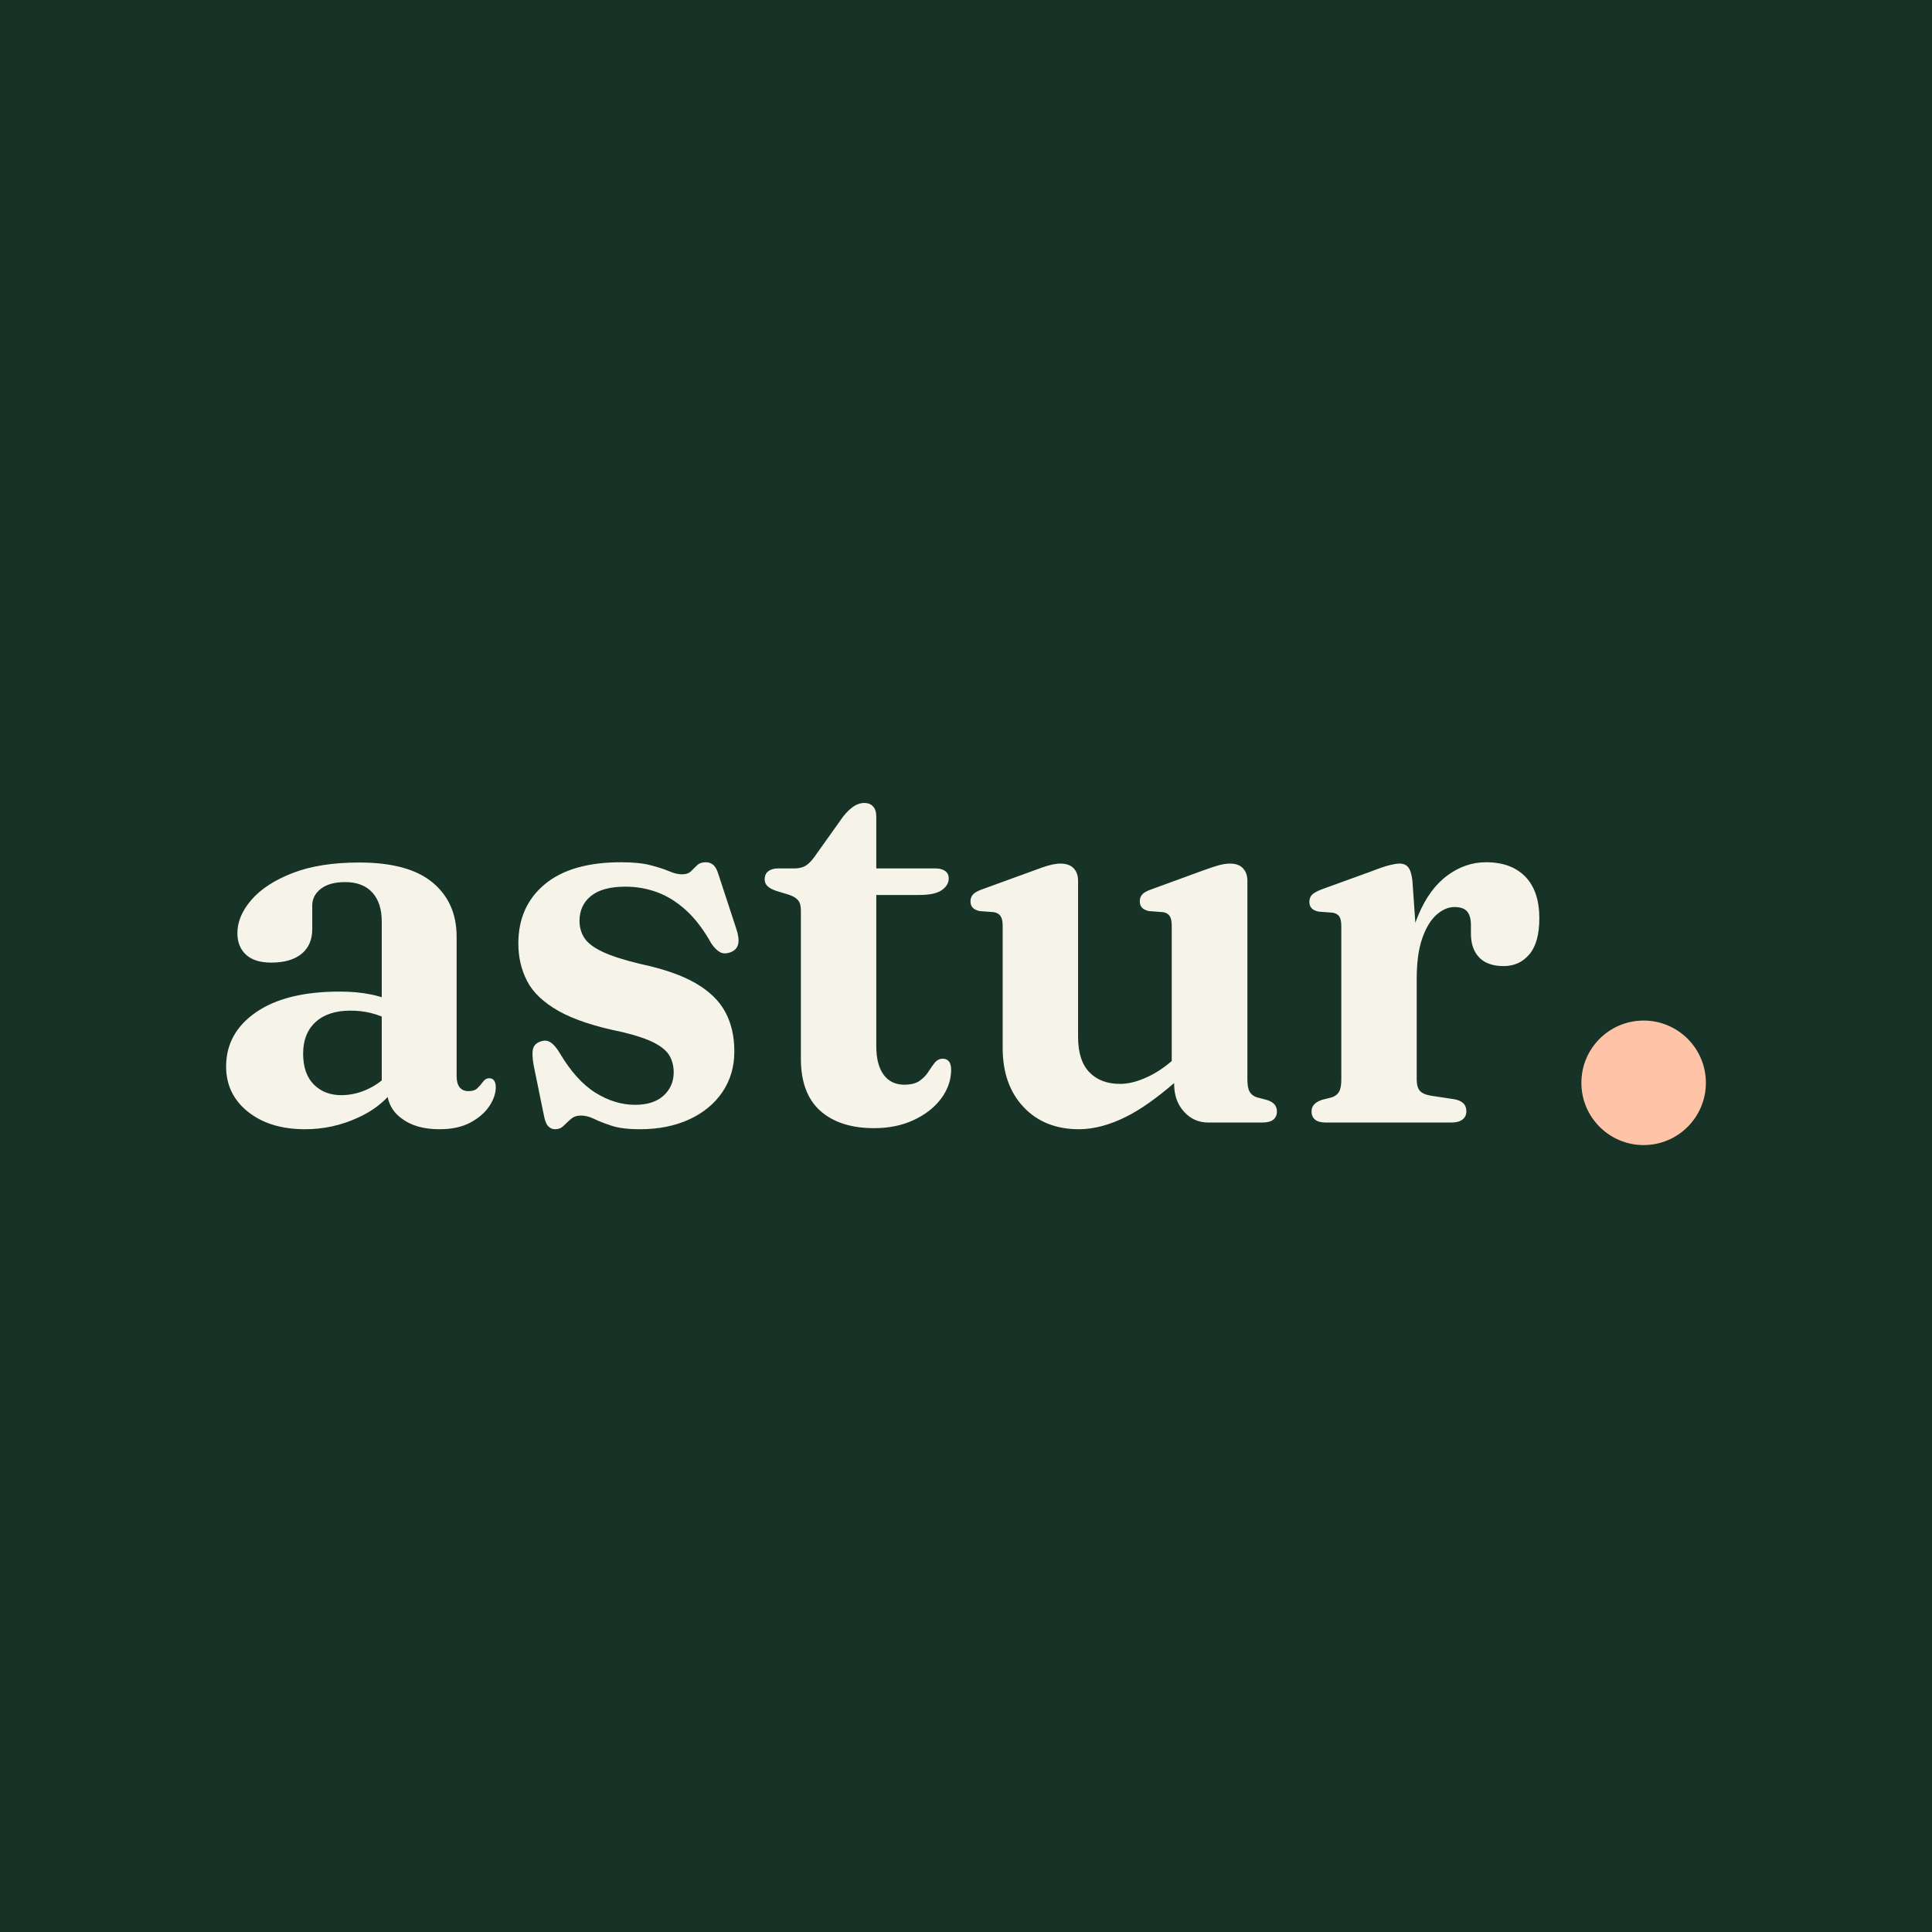
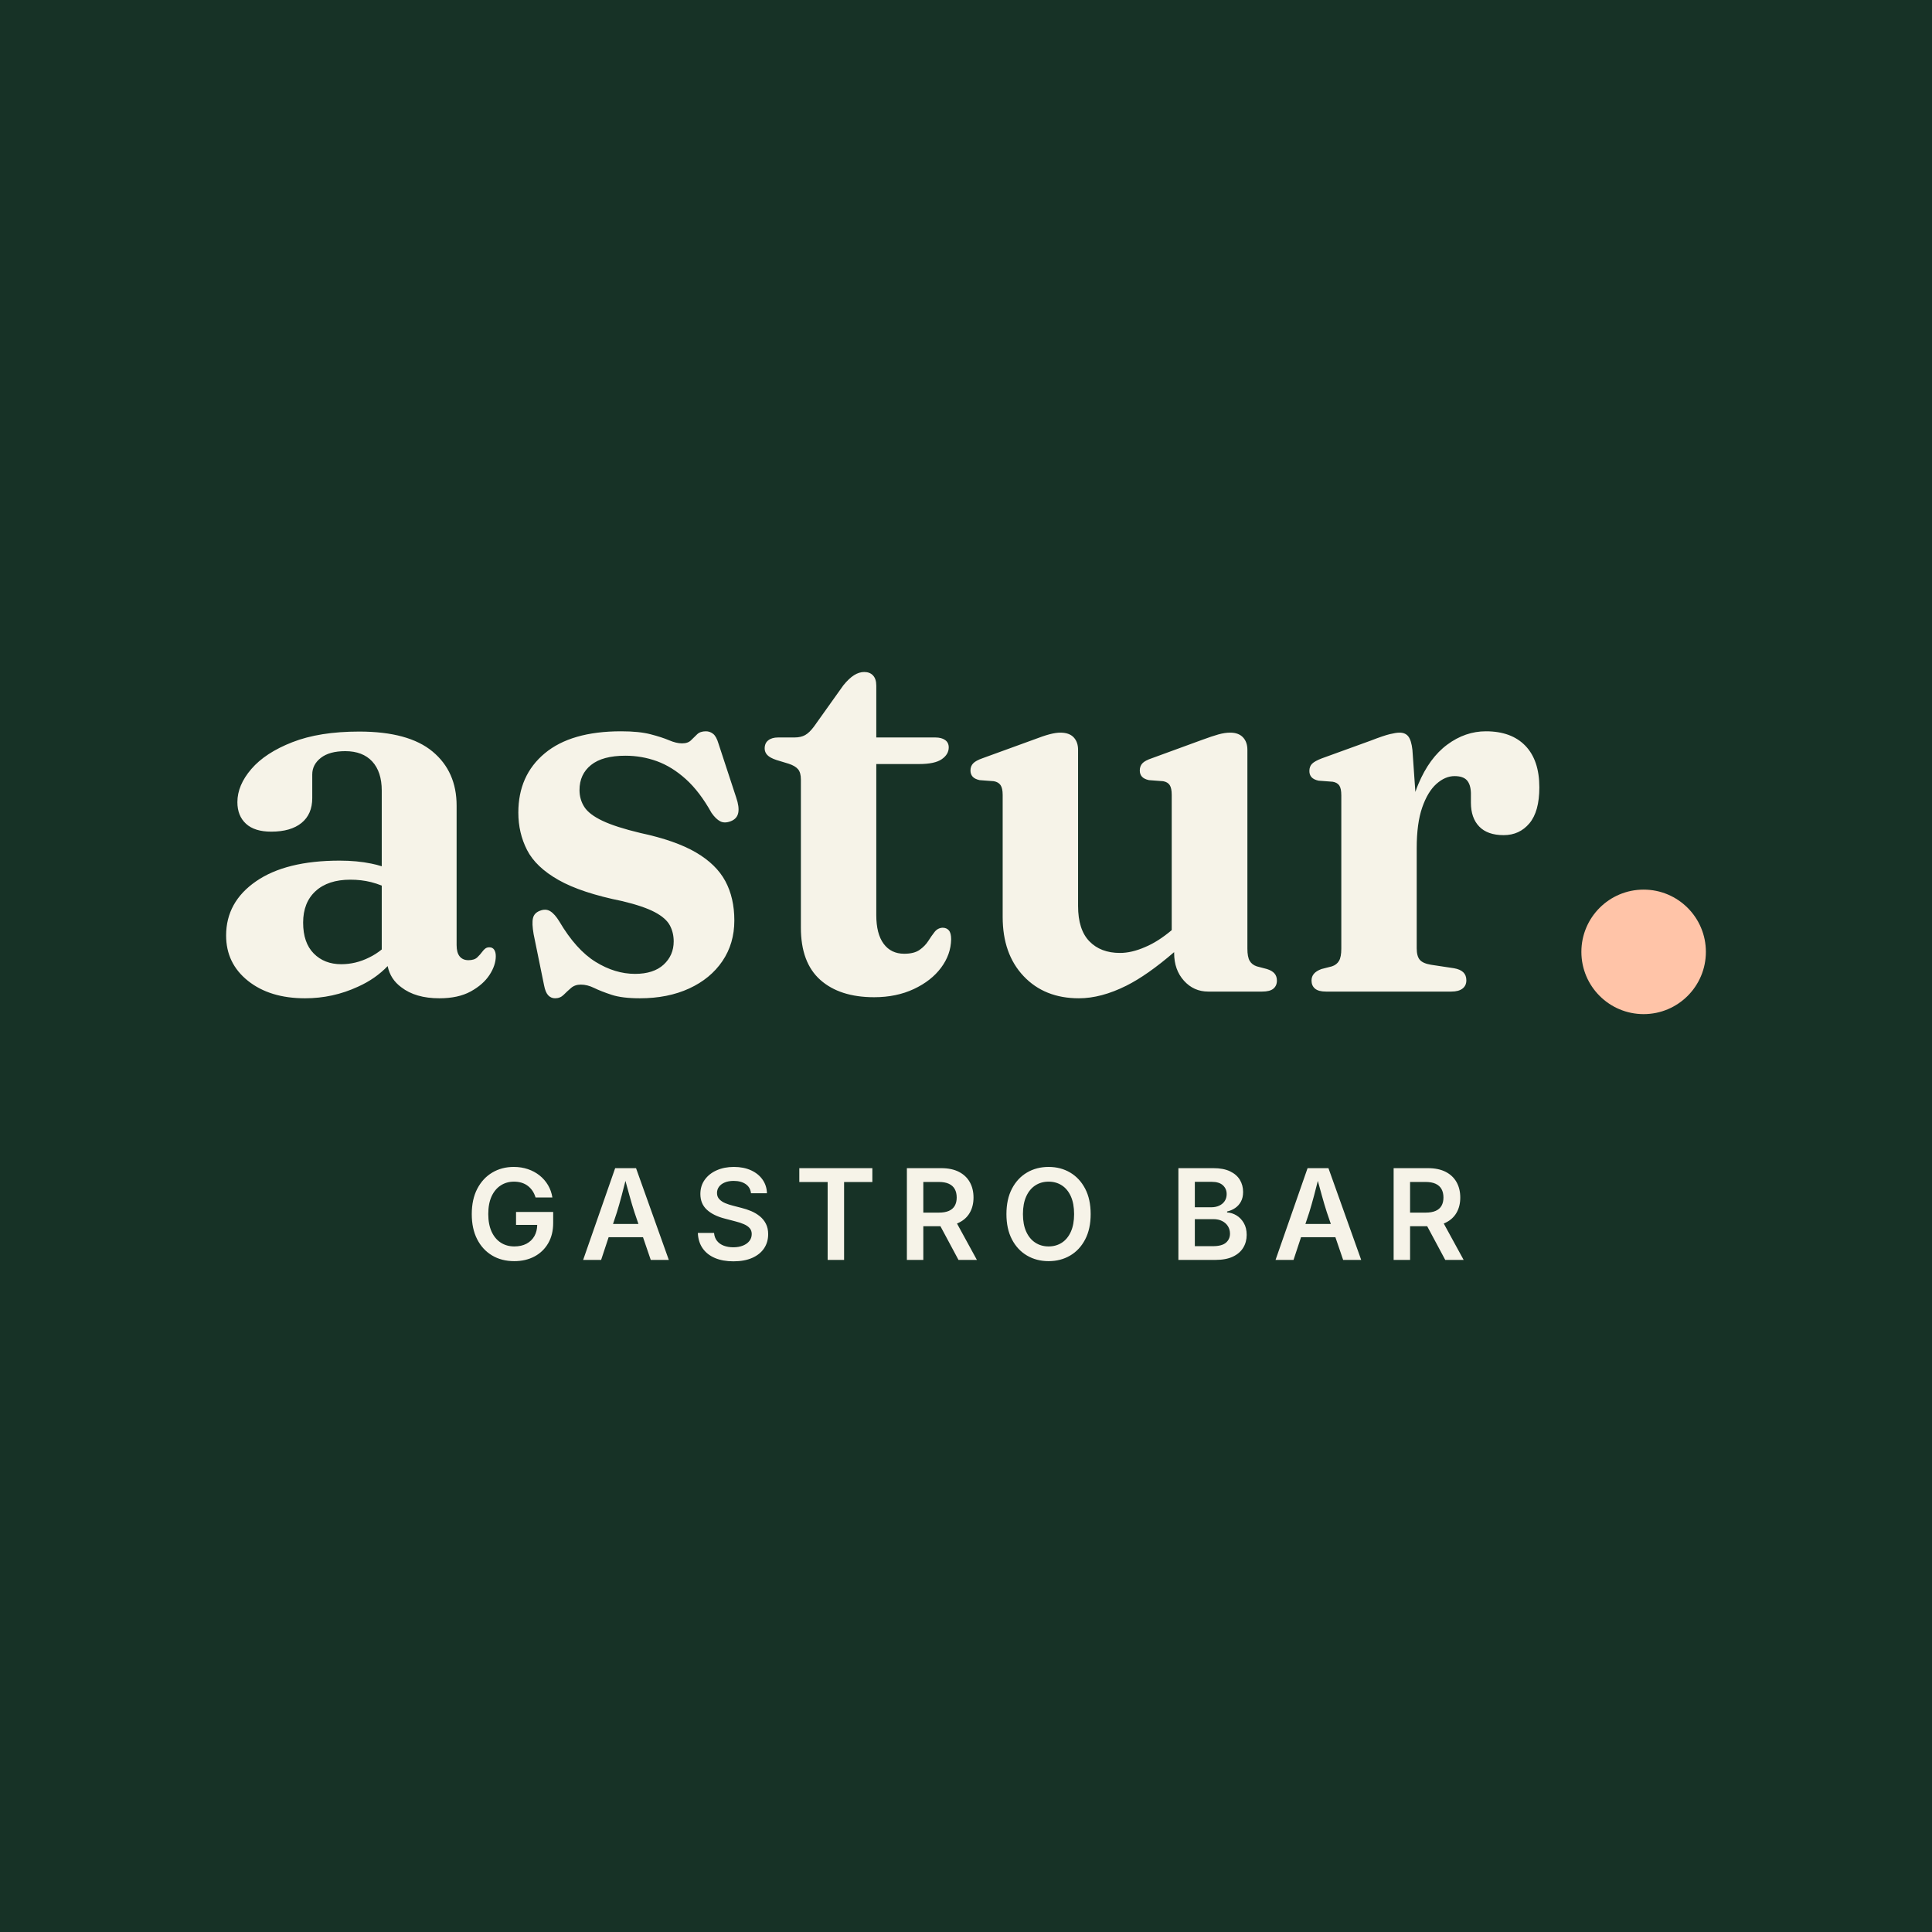
<svg xmlns="http://www.w3.org/2000/svg" viewBox="0 0 1080 1080" width="1080" height="1080">
  <rect width="1080" height="1080" fill="#173226" />
-   <g transform="translate(113.5 627.5)">
+   <g transform="translate(113.5 554.3)">
    <path d="M12.90-31.35L12.90-31.35Q12.90-50.10 29.63-61.65Q46.35-73.20 76.35-73.20L76.35-73.20Q86.10-73.20 94.05-71.55L94.05-71.55Q97.05-70.95 99.90-70.05L99.90-70.05L99.90-112.35Q99.90-122.85 94.58-128.63Q89.25-134.40 79.50-134.40L79.50-134.40Q70.65-134.40 65.85-130.65Q61.05-126.90 61.05-121.35L61.05-121.35L61.05-108.15Q61.05-99.15 55.05-94.27Q49.05-89.40 38.10-89.40L38.10-89.40Q28.80-89.40 24-93.83Q19.20-98.25 19.20-105.90L19.20-105.90Q19.20-115.35 27-124.42Q34.80-133.50 49.95-139.42Q65.10-145.35 87.30-145.35L87.30-145.35Q114.90-145.35 128.32-134.17Q141.75-123 141.75-103.95L141.75-103.95L141.75-25.95Q141.75-21.75 143.47-19.65Q145.20-17.55 148.35-17.55L148.35-17.55Q151.65-17.55 153.30-19.13Q154.95-20.70 156.15-22.35L156.15-22.35Q156.90-23.40 157.80-24.07Q158.70-24.75 160.05-24.75L160.05-24.75Q161.85-24.75 162.75-23.40Q163.65-22.05 163.65-19.80L163.65-19.80Q163.65-14.70 160.13-9.30Q156.60-3.90 149.63-0.07Q142.65 3.75 132.15 3.75L132.15 3.75Q118.80 3.75 110.85-2.40L110.85-2.40Q104.70-6.90 103.20-14.25L103.20-14.25Q96.30-7.05 86.55-2.70L86.55-2.70Q72.60 3.75 57 3.75L57 3.75Q37.35 3.75 25.13-6Q12.90-15.75 12.90-31.35ZM99.90-23.55L99.90-59.25Q96.90-60.45 93.90-61.20L93.90-61.20Q88.50-62.55 82.35-62.55L82.35-62.55Q69.90-62.55 62.92-56.17Q55.95-49.80 55.95-38.55Q55.95-27.30 61.88-21.30Q67.80-15.30 77.25-15.30L77.25-15.30Q85.35-15.30 92.85-19.05L92.85-19.05Q96.60-20.85 99.90-23.55L99.90-23.55ZM241.50-9.90L241.50-9.90Q251.85-9.90 257.48-15.07Q263.10-20.25 263.10-28.05L263.10-28.05Q263.10-33 260.93-37.05Q258.75-41.10 252.53-44.40Q246.30-47.70 234.45-50.55L234.45-50.55Q211.35-55.20 198.68-62.40Q186-69.60 181.13-79.13Q176.25-88.65 176.25-100.05L176.25-100.05Q176.25-120.90 191.03-133.20Q205.80-145.50 233.70-145.50L233.70-145.50Q243.75-145.50 250.13-143.85Q256.50-142.20 260.55-140.47Q264.60-138.75 267.75-138.75L267.75-138.75Q271.05-138.75 272.77-140.47Q274.50-142.20 276.23-143.85Q277.95-145.50 281.10-145.50L281.10-145.50Q283.35-145.50 285.15-144.07Q286.95-142.65 288.15-138.60L288.15-138.60L298.05-108.45Q299.85-103.20 299.18-99.90Q298.50-96.60 295.05-95.25L295.05-95.25Q291.60-93.90 289.13-95.17Q286.65-96.45 284.25-99.90L284.25-99.90Q277.65-111.75 269.93-118.72Q262.20-125.70 253.73-128.78Q245.25-131.85 236.10-131.85L236.10-131.85Q223.35-131.85 216.90-126.67Q210.45-121.50 210.45-112.65L210.45-112.65Q210.45-107.40 213.15-103.20Q215.85-99 223.28-95.47Q230.70-91.95 244.50-88.65L244.50-88.65Q264.15-84.45 275.55-77.77Q286.95-71.10 291.98-61.72Q297-52.35 297-39.75L297-39.75Q297-26.85 290.32-17.02Q283.65-7.20 271.73-1.72Q259.80 3.75 244.20 3.75L244.20 3.75Q234.30 3.75 228.38 1.80Q222.45-0.15 218.63-2.02Q214.80-3.90 211.20-3.90L211.20-3.90Q207.90-3.90 205.72-2.02Q203.55-0.15 201.60 1.80Q199.65 3.75 196.80 3.75L196.80 3.75Q194.55 3.75 192.97 2.10Q191.40 0.45 190.65-3.45L190.65-3.45L184.80-32.10Q183.75-38.10 184.43-41.02Q185.10-43.95 188.25-45.15L188.25-45.15Q191.55-46.50 194.10-44.92Q196.65-43.35 199.20-39.15L199.20-39.15Q208.50-23.40 219.38-16.65Q230.25-9.90 241.50-9.90ZM327.45-127.35L327.45-127.35L320.55-129.45Q316.95-130.65 315.45-132.22Q313.95-133.80 313.95-135.90L313.95-135.90Q313.95-138.90 315.98-140.47Q318-142.05 321.45-142.05L321.45-142.05L330.60-142.05Q334.20-142.05 336.60-143.40Q339-144.75 341.55-148.20L341.55-148.20L357.90-171.15Q361.05-175.05 363.90-176.85Q366.75-178.65 369.60-178.65L369.60-178.65Q372.75-178.65 374.55-176.70Q376.35-174.75 376.35-171L376.35-171L376.35-142.05L409.35-142.05Q412.80-142.05 414.82-140.63Q416.85-139.20 416.85-136.50L416.85-136.50Q416.85-132.60 412.95-129.90Q409.05-127.20 400.35-127.20L400.35-127.20L376.35-127.20L376.35-42.75Q376.35-32.25 380.48-26.70Q384.60-21.15 391.95-21.15L391.95-21.15Q397.50-21.15 400.57-23.32Q403.65-25.50 405.45-28.35Q407.25-31.20 408.98-33.38Q410.70-35.55 413.40-35.70L413.40-35.70Q415.65-35.70 416.93-34.20Q418.20-32.70 418.20-29.25L418.20-29.25Q418.05-20.70 412.57-13.35Q407.10-6 397.35-1.43Q387.60 3.15 375.15 3.15L375.15 3.15Q355.95 3.15 345.07-6.52Q334.20-16.20 334.20-35.70L334.20-35.70L334.20-118.50Q334.20-122.40 332.63-124.27Q331.05-126.15 327.45-127.35ZM542.85-21.60L542.85-21.60L542.85-22.05Q527.85-9.15 516.15-3.30L516.15-3.30Q502.05 3.75 489.60 3.75L489.60 3.75Q470.40 3.75 458.70-8.63Q447-21 447-41.70L447-41.70L447-109.95Q447-113.70 445.80-115.42Q444.60-117.15 442.05-117.60L442.05-117.60L434.10-118.20Q431.40-118.80 430.20-120.15Q429-121.50 429-123.60L429-123.60Q429-126 430.50-127.57Q432-129.15 435.90-130.50L435.90-130.50L463.95-140.70Q469.80-142.95 473.25-143.85Q476.70-144.75 479.25-144.75L479.25-144.75Q484.20-144.75 486.68-142.13Q489.15-139.50 489.15-135.15L489.15-135.15L489.15-47.85Q489.15-34.65 495.45-28.13Q501.75-21.60 512.55-21.60L512.55-21.60Q519.15-21.60 526.65-24.90L526.65-24.90Q533.85-27.90 541.50-34.35L541.50-34.35L541.50-109.95Q541.50-113.70 540.38-115.42Q539.25-117.15 536.70-117.60L536.70-117.60L528.75-118.20Q526.05-118.80 524.85-120.15Q523.65-121.50 523.65-123.60L523.65-123.60Q523.65-126 525.08-127.57Q526.50-129.15 530.55-130.50L530.55-130.50L558.45-140.70Q564.15-142.80 567.67-143.78Q571.20-144.75 574.20-144.75L574.20-144.75Q578.85-144.75 581.33-142.13Q583.80-139.50 583.80-135.15L583.80-135.15L583.80-24Q583.80-19.35 585.08-17.18Q586.35-15 589.05-14.10L589.05-14.10L594.75-12.60Q597.60-11.70 598.95-10.13Q600.30-8.55 600.30-6.15L600.30-6.15Q600.30-3.30 598.35-1.65Q596.40 0 592.05 0L592.05 0L561.90 0Q553.80 0 548.33-6.08Q542.85-12.15 542.85-21.60ZM676.05-135.15L676.05-135.15L677.70-111.60Q678.45-113.85 679.35-115.95L679.35-115.95Q685.50-130.65 695.55-138.07Q705.60-145.50 717.15-145.50L717.15-145.50Q731.40-145.50 739.20-137.40Q747-129.30 747-114.15L747-114.15Q747-100.65 741.45-94.05Q735.90-87.45 727.05-87.45L727.05-87.45Q718.05-87.45 713.40-92.25Q708.75-97.05 708.75-105.60L708.75-105.60L708.75-111Q708.60-115.80 706.50-118.13Q704.40-120.45 699.60-120.45L699.60-120.45Q694.35-120.45 689.47-116.10Q684.60-111.75 681.52-102.90Q678.45-94.05 678.45-80.25L678.45-80.25L678.45-24.15Q678.45-19.80 680.17-17.77Q681.90-15.75 686.40-15L686.40-15L699.30-13.05Q702.75-12.45 704.47-10.80Q706.20-9.15 706.20-6.30L706.20-6.30Q706.20-3.30 704.02-1.65Q701.85 0 697.80 0L697.80 0L627.75 0Q623.55 0 621.60-1.65Q619.65-3.30 619.65-6.15L619.65-6.15Q619.65-8.40 621-9.97Q622.35-11.55 625.20-12.60L625.20-12.60L631.05-14.10Q633.75-15 635.02-17.18Q636.30-19.35 636.30-24L636.30-24L636.30-109.65Q636.30-113.55 635.17-115.20Q634.05-116.85 631.50-117.30L631.50-117.30L623.55-117.90Q620.85-118.50 619.65-119.85Q618.45-121.20 618.45-123.30L618.45-123.30Q618.45-125.85 619.95-127.35Q621.45-128.85 625.35-130.35L625.35-130.35L652.65-140.25Q660-143.10 663.45-143.92Q666.90-144.75 668.85-144.75L668.85-144.75Q672.15-144.75 673.80-142.57Q675.45-140.40 676.05-135.15Z" fill="#f6f3e8" />
    <circle cx="805.3" cy="-22.2" r="34.8" fill="#ffc4a8" />
+     <path d="M173.97 150.69L173.97 150.69Q166.88 150.69 161.55 147.49Q156.21 144.29 153.21 138.40Q150.22 132.51 150.22 124.42L150.22 124.42Q150.22 116.13 153.30 110.22Q156.38 104.32 161.68 101.17Q166.98 98.02 173.70 98.02L173.70 98.02Q177.93 98.02 181.60 99.26Q185.26 100.50 188.14 102.79Q191.01 105.08 192.85 108.21Q194.70 111.34 195.28 115.09L195.28 115.09L185.88 115.09Q185.26 113.03 184.18 111.41Q183.09 109.79 181.56 108.62Q180.03 107.45 178.09 106.85Q176.14 106.25 173.80 106.25L173.80 106.25Q169.67 106.25 166.42 108.35Q163.16 110.45 161.30 114.47Q159.45 118.50 159.45 124.35L159.45 124.35Q159.45 130.14 161.30 134.18Q163.16 138.23 166.43 140.34Q169.70 142.46 174.01 142.46L174.01 142.46Q177.93 142.46 180.81 140.95Q183.68 139.43 185.26 136.64L185.26 136.64Q186.74 133.99 186.81 130.41L186.81 130.41L174.97 130.41L174.97 123.18L195.73 123.18L195.73 129.35Q195.73 135.92 192.92 140.72Q190.12 145.52 185.21 148.11Q180.31 150.69 173.97 150.69ZM222.53 150L212.48 150L230.38 98.71L242.05 98.71L260.37 150L250.28 150L245.94 137.30L226.73 137.30L222.53 150ZM229.18 129.90L243.39 129.90L241.16 123.36Q239.81 119.23 238.37 113.99L238.37 113.99Q237.34 110.27 236.13 105.83L236.13 105.83Q234.99 110.34 234.00 114.10L234.00 114.10Q232.59 119.36 231.35 123.36L231.35 123.36L229.18 129.90ZM296.50 150.79L296.50 150.79Q290.54 150.79 286.15 148.93Q281.77 147.07 279.29 143.53Q276.81 139.98 276.60 134.92L276.60 134.92L285.66 134.92Q285.90 137.61 287.34 139.40Q288.79 141.19 291.16 142.07Q293.54 142.94 296.43 142.94L296.43 142.94Q299.46 142.94 301.78 142.01Q304.11 141.08 305.42 139.41Q306.72 137.75 306.72 135.54L306.72 135.54Q306.72 133.55 305.57 132.24Q304.42 130.93 302.33 130.02Q300.25 129.10 297.46 128.42L297.46 128.42L291.65 126.90Q285.21 125.25 281.61 121.91Q278.01 118.57 278.01 113.13L278.01 113.13Q278.01 108.59 280.46 105.18Q282.90 101.77 287.14 99.90Q291.37 98.02 296.74 98.02L296.74 98.02Q302.21 98.02 306.34 99.91Q310.48 101.81 312.80 105.15Q315.12 108.48 315.23 112.75L315.23 112.75L306.31 112.75Q305.97 109.45 303.37 107.64Q300.77 105.83 296.60 105.83L296.60 105.83Q293.71 105.83 291.63 106.71Q289.55 107.59 288.43 109.10Q287.31 110.62 287.31 112.58L287.31 112.58Q287.31 114.72 288.63 116.09Q289.96 117.47 291.97 118.30Q293.99 119.12 296.05 119.64L296.05 119.64L300.84 120.88Q303.69 121.57 306.38 122.70Q309.06 123.84 311.22 125.58Q313.37 127.31 314.64 129.79Q315.91 132.27 315.91 135.61L315.91 135.61Q315.91 140.12 313.61 143.55Q311.30 146.97 306.96 148.88Q302.63 150.79 296.50 150.79ZM349.16 106.45L333.32 106.45L333.32 98.71L374.15 98.71L374.15 106.45L358.35 106.45L358.35 150L349.16 150L349.16 106.45ZM402.64 150L393.45 150L393.45 98.71L412.62 98.71Q418.51 98.71 422.54 100.77Q426.56 102.84 428.63 106.54Q430.70 110.24 430.70 115.13Q430.70 120.02 428.61 123.63Q426.53 127.25 422.47 129.21L422.47 129.21Q421.99 129.45 421.47 129.66L421.47 129.66L432.59 150L422.30 150L412.21 131.17L402.64 131.17L402.64 150ZM402.64 106.42L402.64 123.56L411.28 123.56Q414.76 123.56 416.96 122.58Q419.16 121.60 420.23 119.71Q421.30 117.81 421.30 115.13L421.30 115.13Q421.30 112.37 420.23 110.43Q419.16 108.48 416.94 107.45Q414.72 106.42 411.21 106.42L411.21 106.42L402.64 106.42ZM472.68 150.69L472.68 150.69Q465.93 150.69 460.60 147.56Q455.26 144.42 452.18 138.54Q449.10 132.65 449.10 124.39L449.10 124.39Q449.10 116.09 452.18 110.19Q455.26 104.29 460.60 101.15Q465.93 98.02 472.68 98.02L472.68 98.02Q479.39 98.02 484.71 101.15Q490.03 104.29 493.11 110.19Q496.19 116.09 496.19 124.39L496.19 124.39Q496.19 132.65 493.11 138.55Q490.03 144.46 484.71 147.57Q479.39 150.69 472.68 150.69ZM472.68 142.46L472.68 142.46Q476.85 142.46 480.07 140.38Q483.28 138.30 485.11 134.25Q486.93 130.21 486.93 124.39L486.93 124.39Q486.93 118.50 485.11 114.46Q483.28 110.41 480.07 108.33Q476.85 106.25 472.68 106.25L472.68 106.25Q468.48 106.25 465.25 108.35Q462.01 110.45 460.17 114.49Q458.33 118.54 458.33 124.39L458.33 124.39Q458.33 130.21 460.17 134.23Q462.01 138.26 465.25 140.36Q468.48 142.46 472.68 142.46ZM565.91 150L545.23 150L545.23 98.71L564.85 98.71Q570.39 98.71 574.07 100.46Q577.76 102.22 579.58 105.21Q581.40 108.21 581.40 112.03L581.40 112.03Q581.40 115.16 580.20 117.38Q579.00 119.60 576.98 120.98Q574.97 122.36 572.45 122.94L572.45 122.94L572.45 123.46Q575.17 123.60 577.69 125.11Q580.20 126.63 581.80 129.38Q583.40 132.13 583.40 136.02L583.40 136.02Q583.40 140.02 581.47 143.18Q579.55 146.35 575.67 148.18Q571.80 150 565.91 150L565.91 150ZM554.42 127.21L554.42 142.32L564.47 142.32Q569.56 142.32 571.82 140.36Q574.07 138.40 574.07 135.34L574.07 135.34Q574.07 133.03 572.94 131.19Q571.80 129.35 569.72 128.28Q567.64 127.21 564.78 127.21L564.78 127.21L554.42 127.21ZM554.42 106.35L554.42 120.57L563.68 120.57Q566.12 120.57 568.05 119.67Q569.98 118.78 571.09 117.13Q572.21 115.47 572.21 113.20L572.21 113.20Q572.21 110.21 570.11 108.28Q568.01 106.35 563.88 106.35L563.88 106.35L554.42 106.35ZM609.59 150L599.54 150L617.44 98.71L629.11 98.71L647.42 150L637.33 150L632.99 137.30L613.79 137.30L609.59 150ZM616.23 129.90L630.45 129.90L628.21 123.36Q626.87 119.23 625.42 113.99L625.42 113.99Q624.39 110.27 623.18 105.83L623.18 105.83Q622.05 110.34 621.05 114.10L621.05 114.10Q619.64 119.36 618.40 123.36L618.40 123.36L616.23 129.90ZM674.74 150L665.55 150L665.55 98.71L684.72 98.71Q690.61 98.71 694.64 100.77Q698.66 102.84 700.73 106.54Q702.80 110.24 702.80 115.13Q702.80 120.02 700.71 123.63Q698.63 127.25 694.57 129.21L694.57 129.21Q694.09 129.45 693.57 129.66L693.57 129.66L704.69 150L694.40 150L684.31 131.17L674.74 131.17L674.74 150ZM674.74 106.42L674.74 123.56L683.38 123.56Q686.86 123.56 689.06 122.58Q691.26 121.60 692.33 119.71Q693.40 117.81 693.40 115.13L693.40 115.13Q693.40 112.37 692.33 110.43Q691.26 108.48 689.04 107.45Q686.82 106.42 683.31 106.42L683.31 106.42L674.74 106.42Z" fill="#f6f3e8" />
  </g>
</svg>
